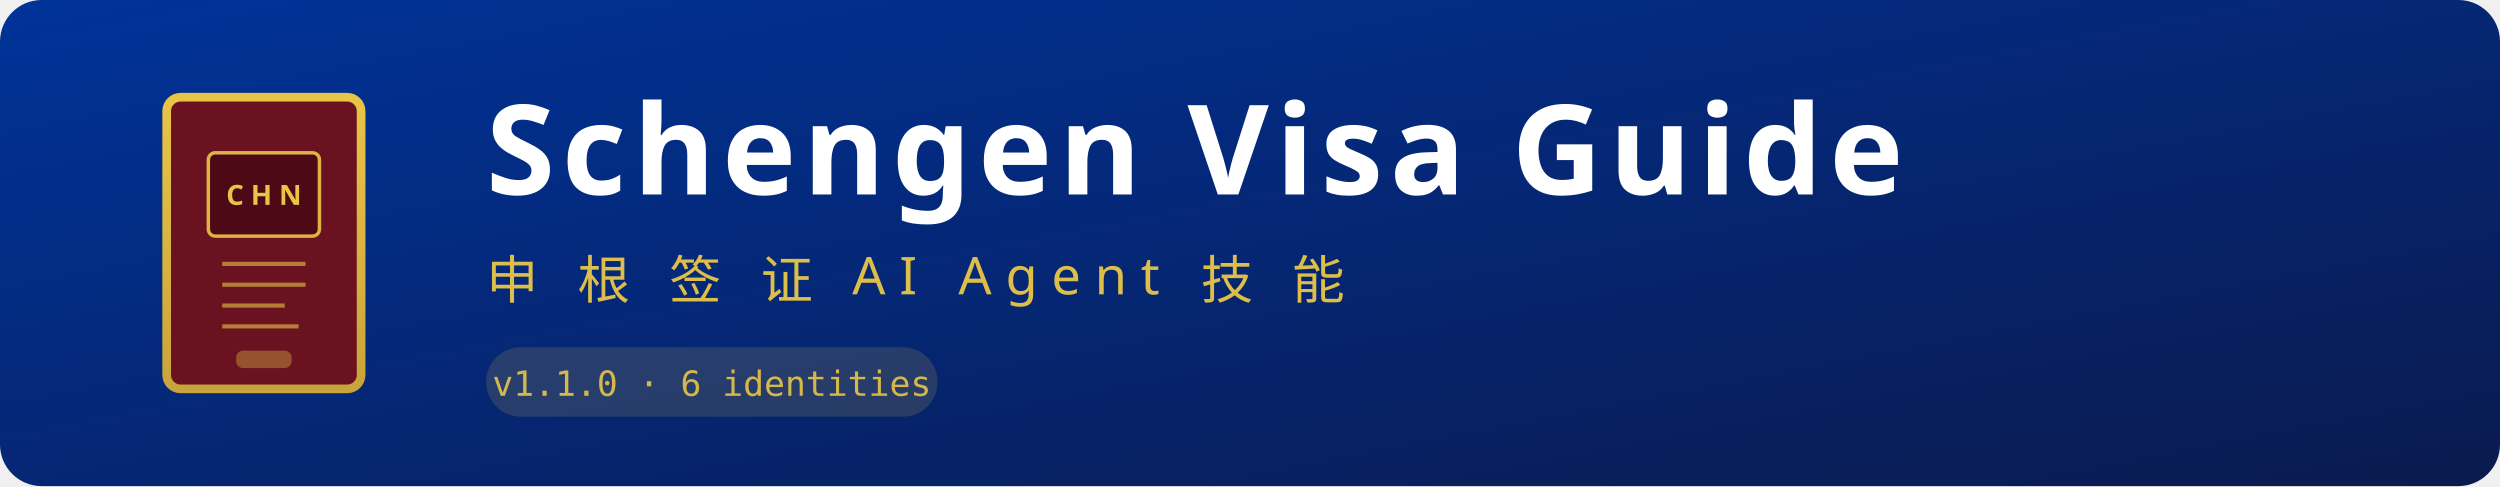
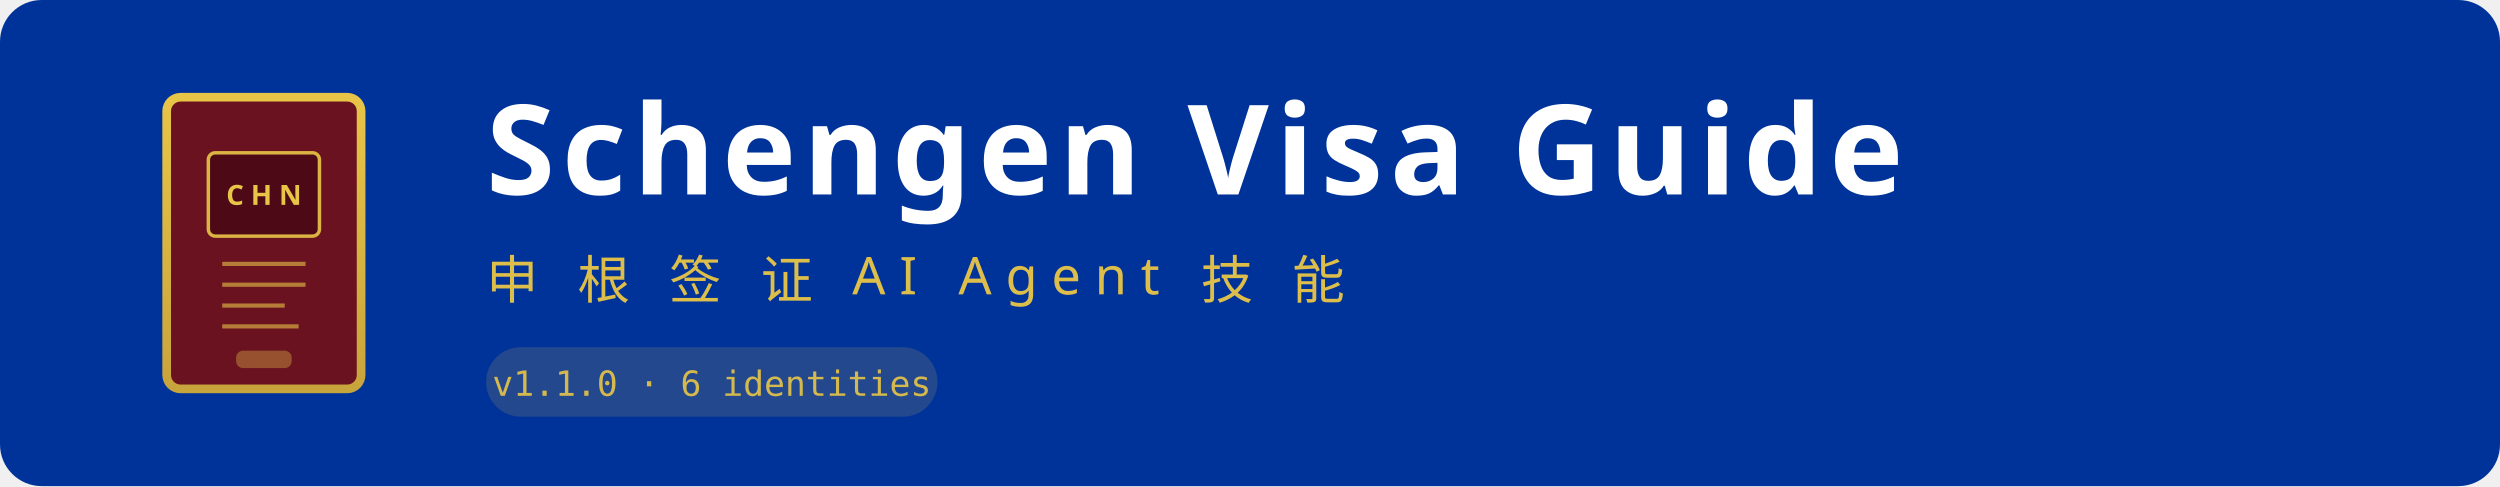
<svg xmlns="http://www.w3.org/2000/svg" viewBox="0 0 720 140" width="720" height="140">
  <defs>
    <linearGradient id="bg" x1="0%" y1="0%" x2="100%" y2="100%">
      <stop offset="0%" style="stop-color:#003399" />
-       <stop offset="100%" style="stop-color:#0a1a4e" />
+       <stop offset="100%" style="stop-color:#003399" />
    </linearGradient>
    <linearGradient id="gold" x1="0%" y1="0%" x2="0%" y2="100%">
      <stop offset="0%" style="stop-color:#E8C547" />
      <stop offset="100%" style="stop-color:#C8A43C" />
    </linearGradient>
  </defs>
  <rect width="720" height="140" rx="12" fill="url(#bg)" />
  <g transform="translate(48, 28)">
    <rect x="0" y="0" width="56" height="84" rx="4" fill="#6B1220" stroke="url(#gold)" stroke-width="2.5" />
    <rect x="12" y="16" width="32" height="24" rx="2" fill="#4A0814" stroke="#E8C547" stroke-width="1" opacity="0.9" />
    <text x="28" y="31" text-anchor="middle" font-size="8" font-weight="700" fill="#E8C547" font-family="sans-serif" letter-spacing="2">CHN</text>
    <line x1="16" y1="48" x2="40" y2="48" stroke="#E8C547" stroke-width="1.2" opacity="0.6" />
    <line x1="16" y1="54" x2="40" y2="54" stroke="#E8C547" stroke-width="1.2" opacity="0.6" />
    <line x1="16" y1="60" x2="34" y2="60" stroke="#E8C547" stroke-width="1.2" opacity="0.6" />
    <line x1="16" y1="66" x2="38" y2="66" stroke="#E8C547" stroke-width="1.2" opacity="0.6" />
    <rect x="20" y="73" width="16" height="5" rx="2" fill="#E8C547" opacity="0.35" />
  </g>
  <text x="140" y="56" font-family="system-ui, sans-serif" font-size="36" font-weight="700" fill="#FFFFFF" letter-spacing="2">
    Schengen Visa Guide
  </text>
  <text x="140" y="86" font-family="system-ui, sans-serif" font-size="15" fill="#E8C547" letter-spacing="4" opacity="0.95">
    申 根 签 证 AI Agent 技 能
  </text>
  <rect x="140" y="100" width="130" height="20" rx="10" fill="#E8C547" opacity="0.15" />
  <text x="205" y="114" text-anchor="middle" font-family="monospace" font-size="10" fill="#E8C547" opacity="0.9">
    v1.1.0 · 6 identities
  </text>
</svg>
